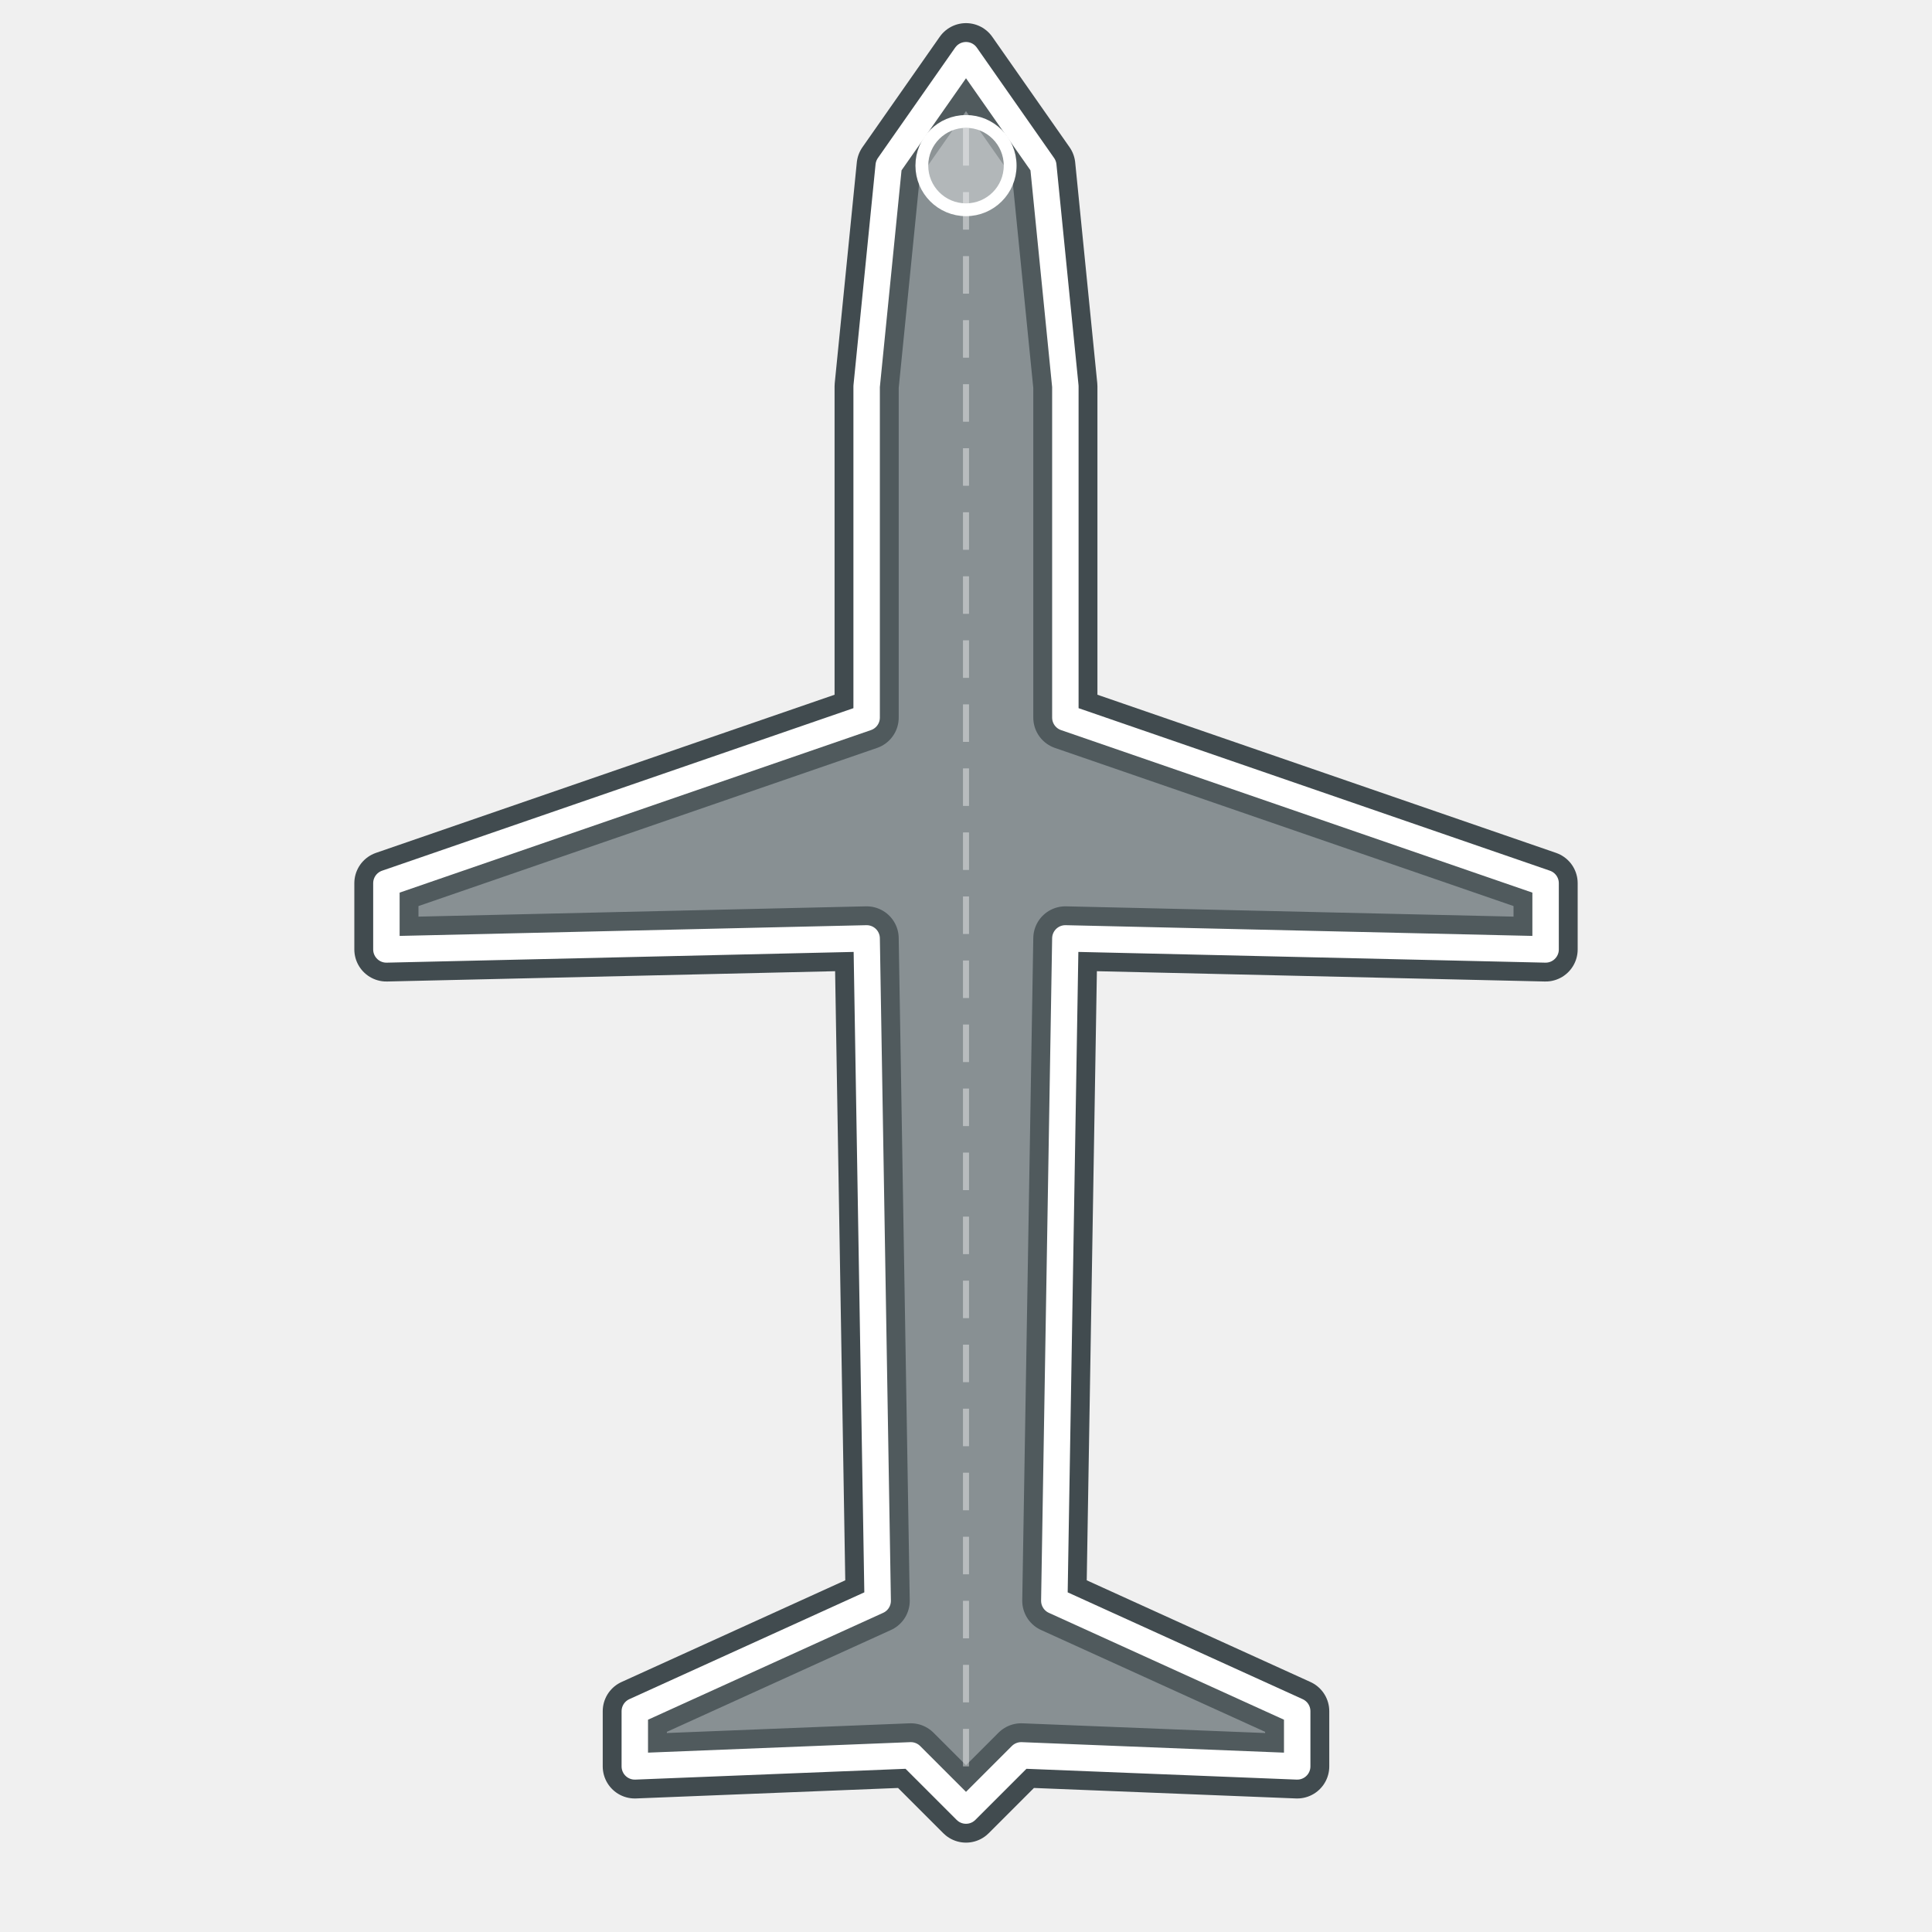
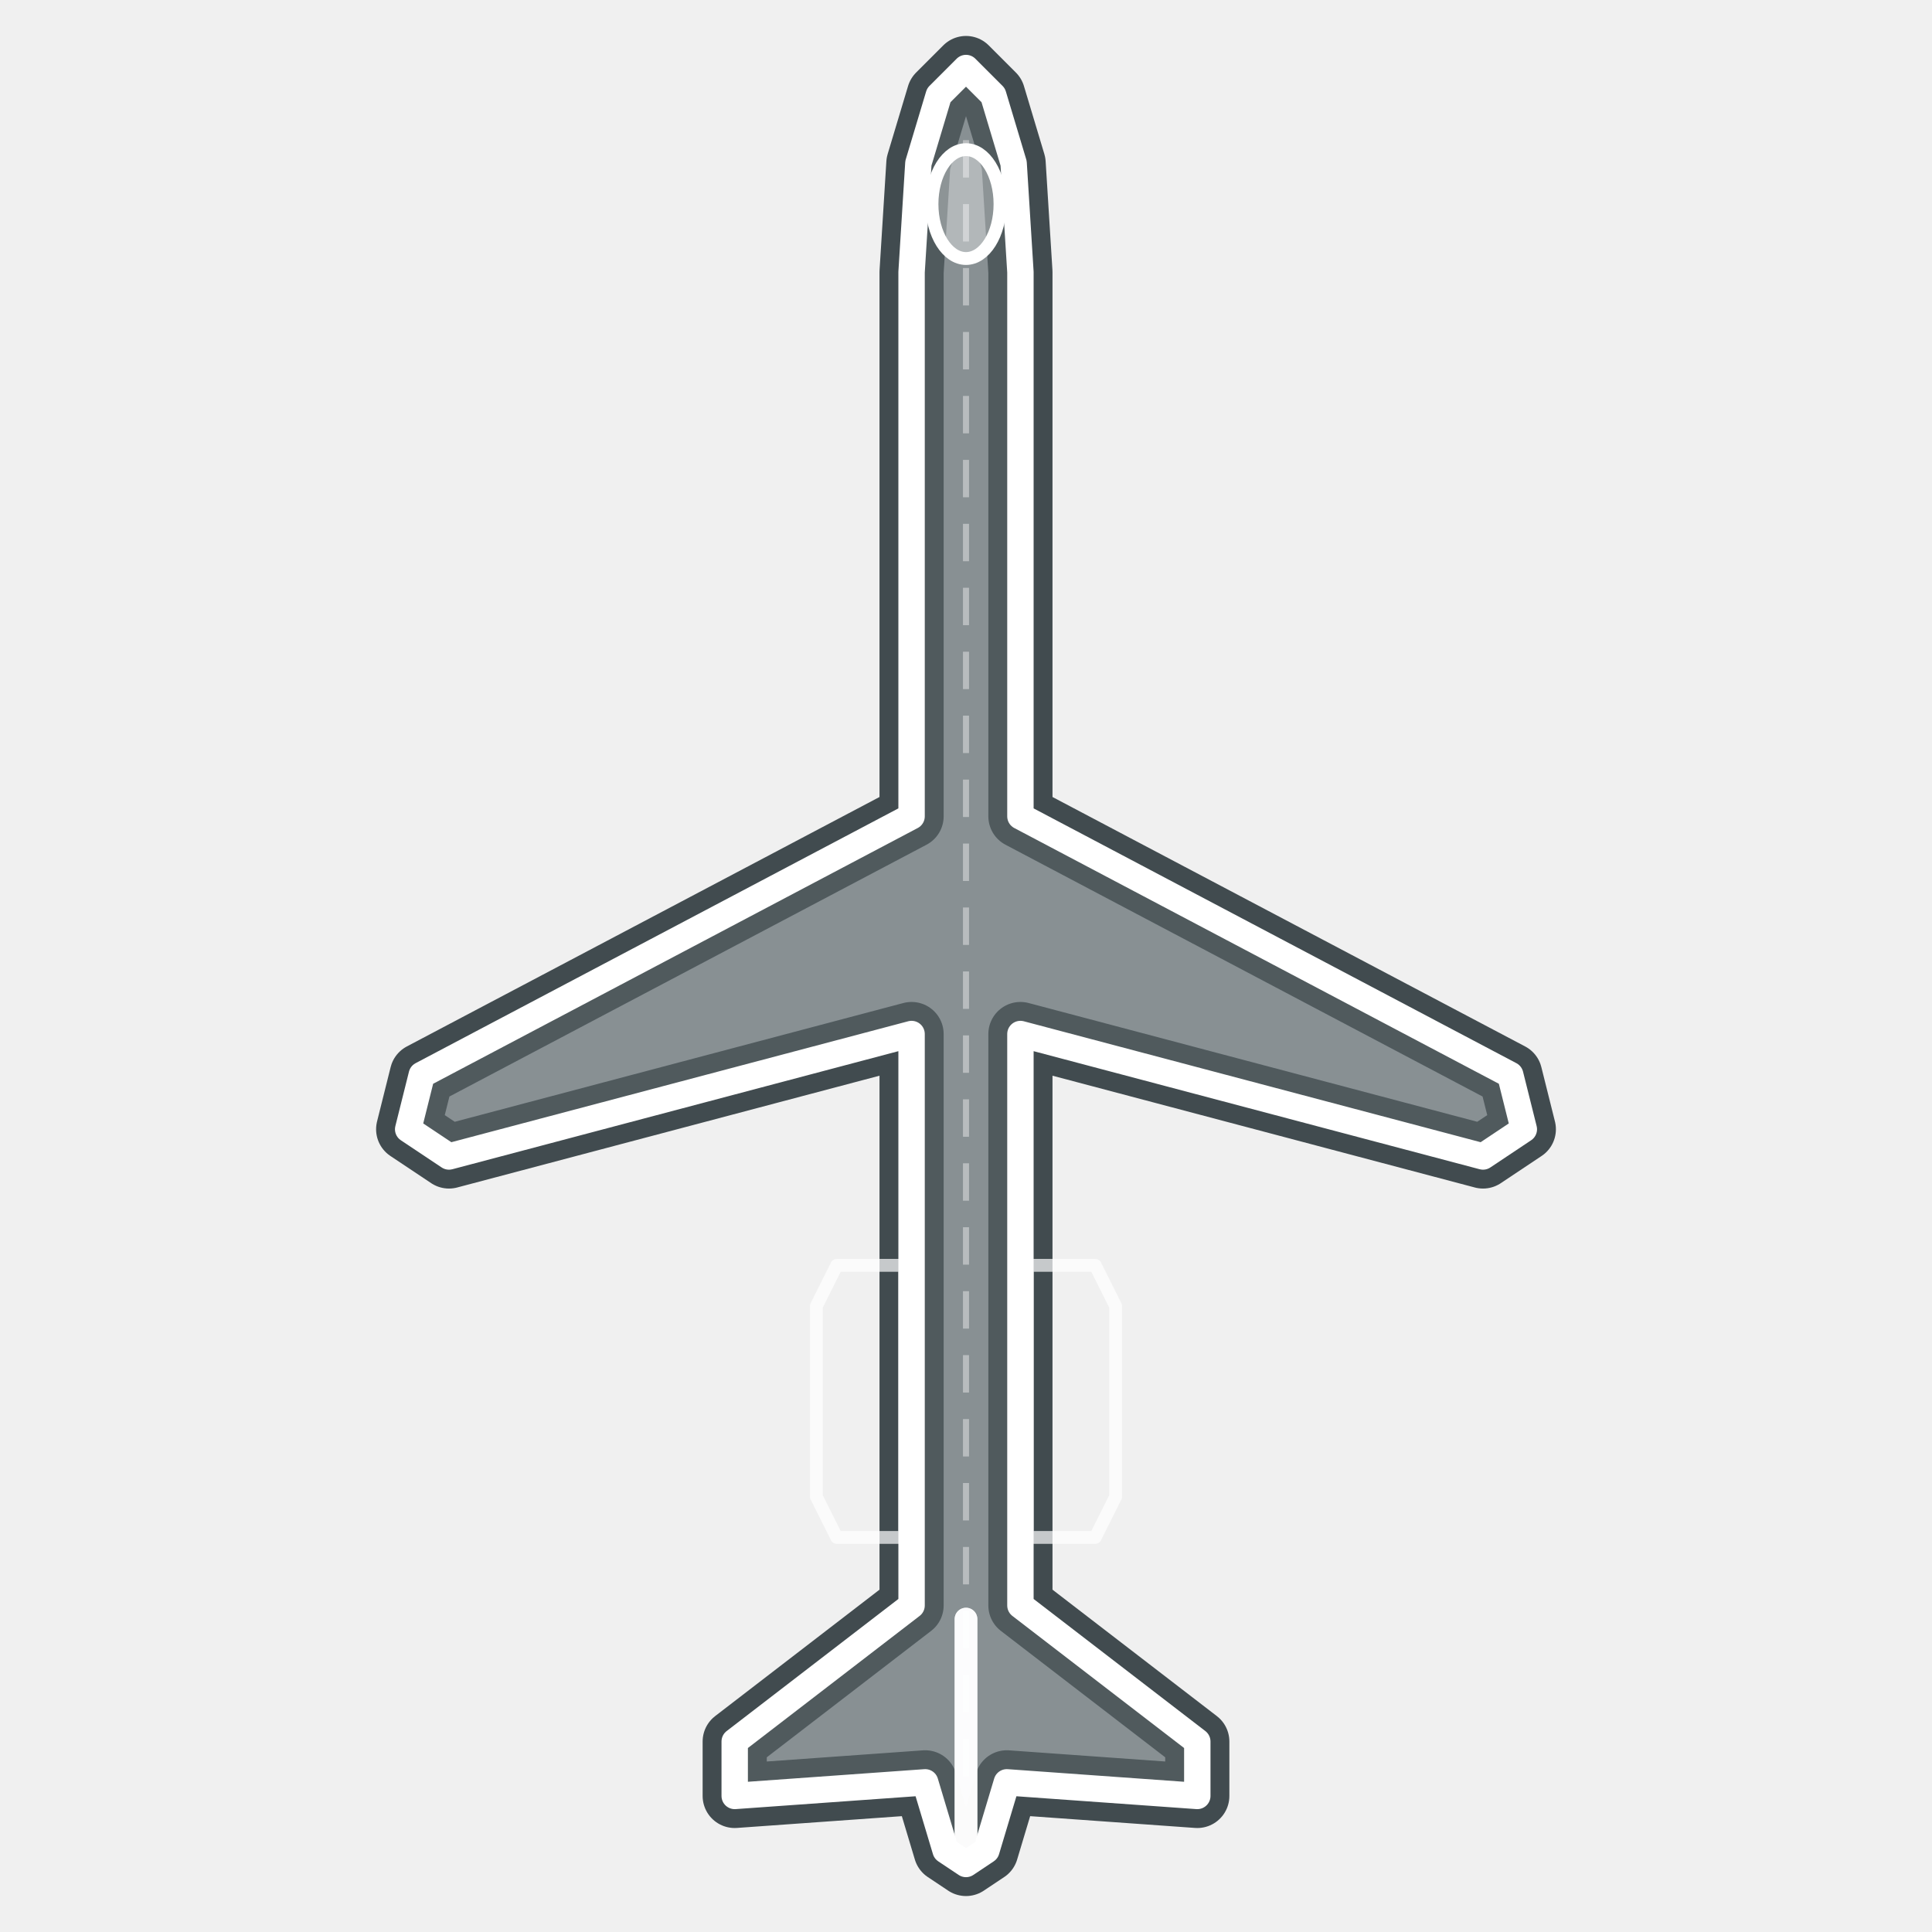
- <svg xmlns="http://www.w3.org/2000/svg" viewBox="-65.00 0.00 350.00 350.00" width="512" height="512">
-   <polygon points="110.0,10.0 124.0,30.0 128.0,70.0 128.0,130.0 215.0,160.0 215.0,172.0 128.0,170.0 126.0,290.0 170.0,310.0 170.0,320.0 120.0,318.0 110.0,328.0 110.0,328.0 100.0,318.0 50.0,320.0 50.0,310.0 94.0,290.0 92.0,170.0 5.0,172.0 5.0,160.0 92.0,130.0 92.0,70.0 96.0,30.0 110.0,10.0" fill="#0b1d24" fill-opacity="0.6" stroke="#07141a" stroke-opacity=".75" stroke-width="11.62" stroke-linejoin="round" />
-   <polygon points="110.0,10.0 124.0,30.0 128.0,70.0 128.0,130.0 215.0,160.0 215.0,172.0 128.0,170.0 126.0,290.0 170.0,310.0 170.0,320.0 120.0,318.0 110.0,328.0 110.0,328.0 100.0,318.0 50.0,320.0 50.0,310.0 94.0,290.0 92.0,170.0 5.0,172.0 5.0,160.0 92.0,130.0 92.0,70.0 96.0,30.0 110.0,10.0" fill="#ffffff" fill-opacity=".22" stroke="#ffffff" stroke-width="4.79" stroke-linejoin="round" />
-   <line x1="110" y1="23.2" x2="110" y2="326.8" stroke="#ffffff" stroke-width="1.09" stroke-dasharray="6.8 4.8" opacity=".4" />
-   <ellipse cx="110" cy="30" rx="8" ry="8" fill="#ffffff" fill-opacity=".35" stroke="#ffffff" stroke-width="2.32" />
+ <svg xmlns="http://www.w3.org/2000/svg" viewBox="-32.00 0.00 284.00 284.00" width="512" height="512">
+   <polygon points="110.0,10.0 114.0,14.0 117.0,24.0 118.0,40.0 118.0,120.0 190.0,158.0 192.0,166.0 186.0,170.0 118.0,152.0 118.0,236.0 144.0,256.0 144.0,264.0 116.0,262.0 113.0,272.0 110.0,274.0 110.0,274.0 107.0,272.0 104.0,262.0 76.0,264.0 76.0,256.0 102.0,236.0 102.0,152.0 34.0,170.0 28.0,166.0 30.0,158.0 102.0,120.0 102.0,40.0 103.0,24.0 106.0,14.0 110.0,10.0" fill="#0b1d24" fill-opacity="0.6" stroke="#07141a" stroke-opacity=".75" stroke-width="9.43" stroke-linejoin="round" />
+   <polygon points="110.0,10.0 114.0,14.0 117.0,24.0 118.0,40.0 118.0,120.0 190.0,158.0 192.0,166.0 186.0,170.0 118.0,152.0 118.0,236.0 144.0,256.0 144.0,264.0 116.0,262.0 113.0,272.0 110.0,274.0 110.0,274.0 107.0,272.0 104.0,262.0 76.0,264.0 76.0,256.0 102.0,236.0 102.0,152.0 34.0,170.0 28.0,166.0 30.0,158.0 102.0,120.0 102.0,40.0 103.0,24.0 106.0,14.0 110.0,10.0" fill="#ffffff" fill-opacity=".22" stroke="#ffffff" stroke-width="3.88" stroke-linejoin="round" />
+   <line x1="110" y1="20.6" x2="110" y2="263.4" stroke="#ffffff" stroke-width="0.89" stroke-dasharray="5.5 3.9" opacity=".4" />
+   <line x1="110" y1="238" x2="110" y2="272" stroke="#ffffff" stroke-width="3.33" stroke-linecap="round" opacity=".85" />
+   <line x1="110" y1="238" x2="110" y2="272" stroke="#ffffff" stroke-width="3.33" stroke-linecap="round" opacity=".85" />
+   <polygon points="119.0,186.0 129.0,186.0 132.0,192.0 132.0,220.0 129.0,226.0 119.0,226.0" fill="none" stroke="#ffffff" stroke-width="1.89" stroke-linejoin="round" stroke-linecap="round" opacity=".7" />
+   <polygon points="101.0,186.0 91.0,186.0 88.0,192.0 88.0,220.0 91.0,226.0 101.0,226.0" fill="none" stroke="#ffffff" stroke-width="1.89" stroke-linejoin="round" stroke-linecap="round" opacity=".7" />
+   <ellipse cx="110" cy="30" rx="5" ry="8" fill="#ffffff" fill-opacity=".35" stroke="#ffffff" stroke-width="1.89" />
</svg>
